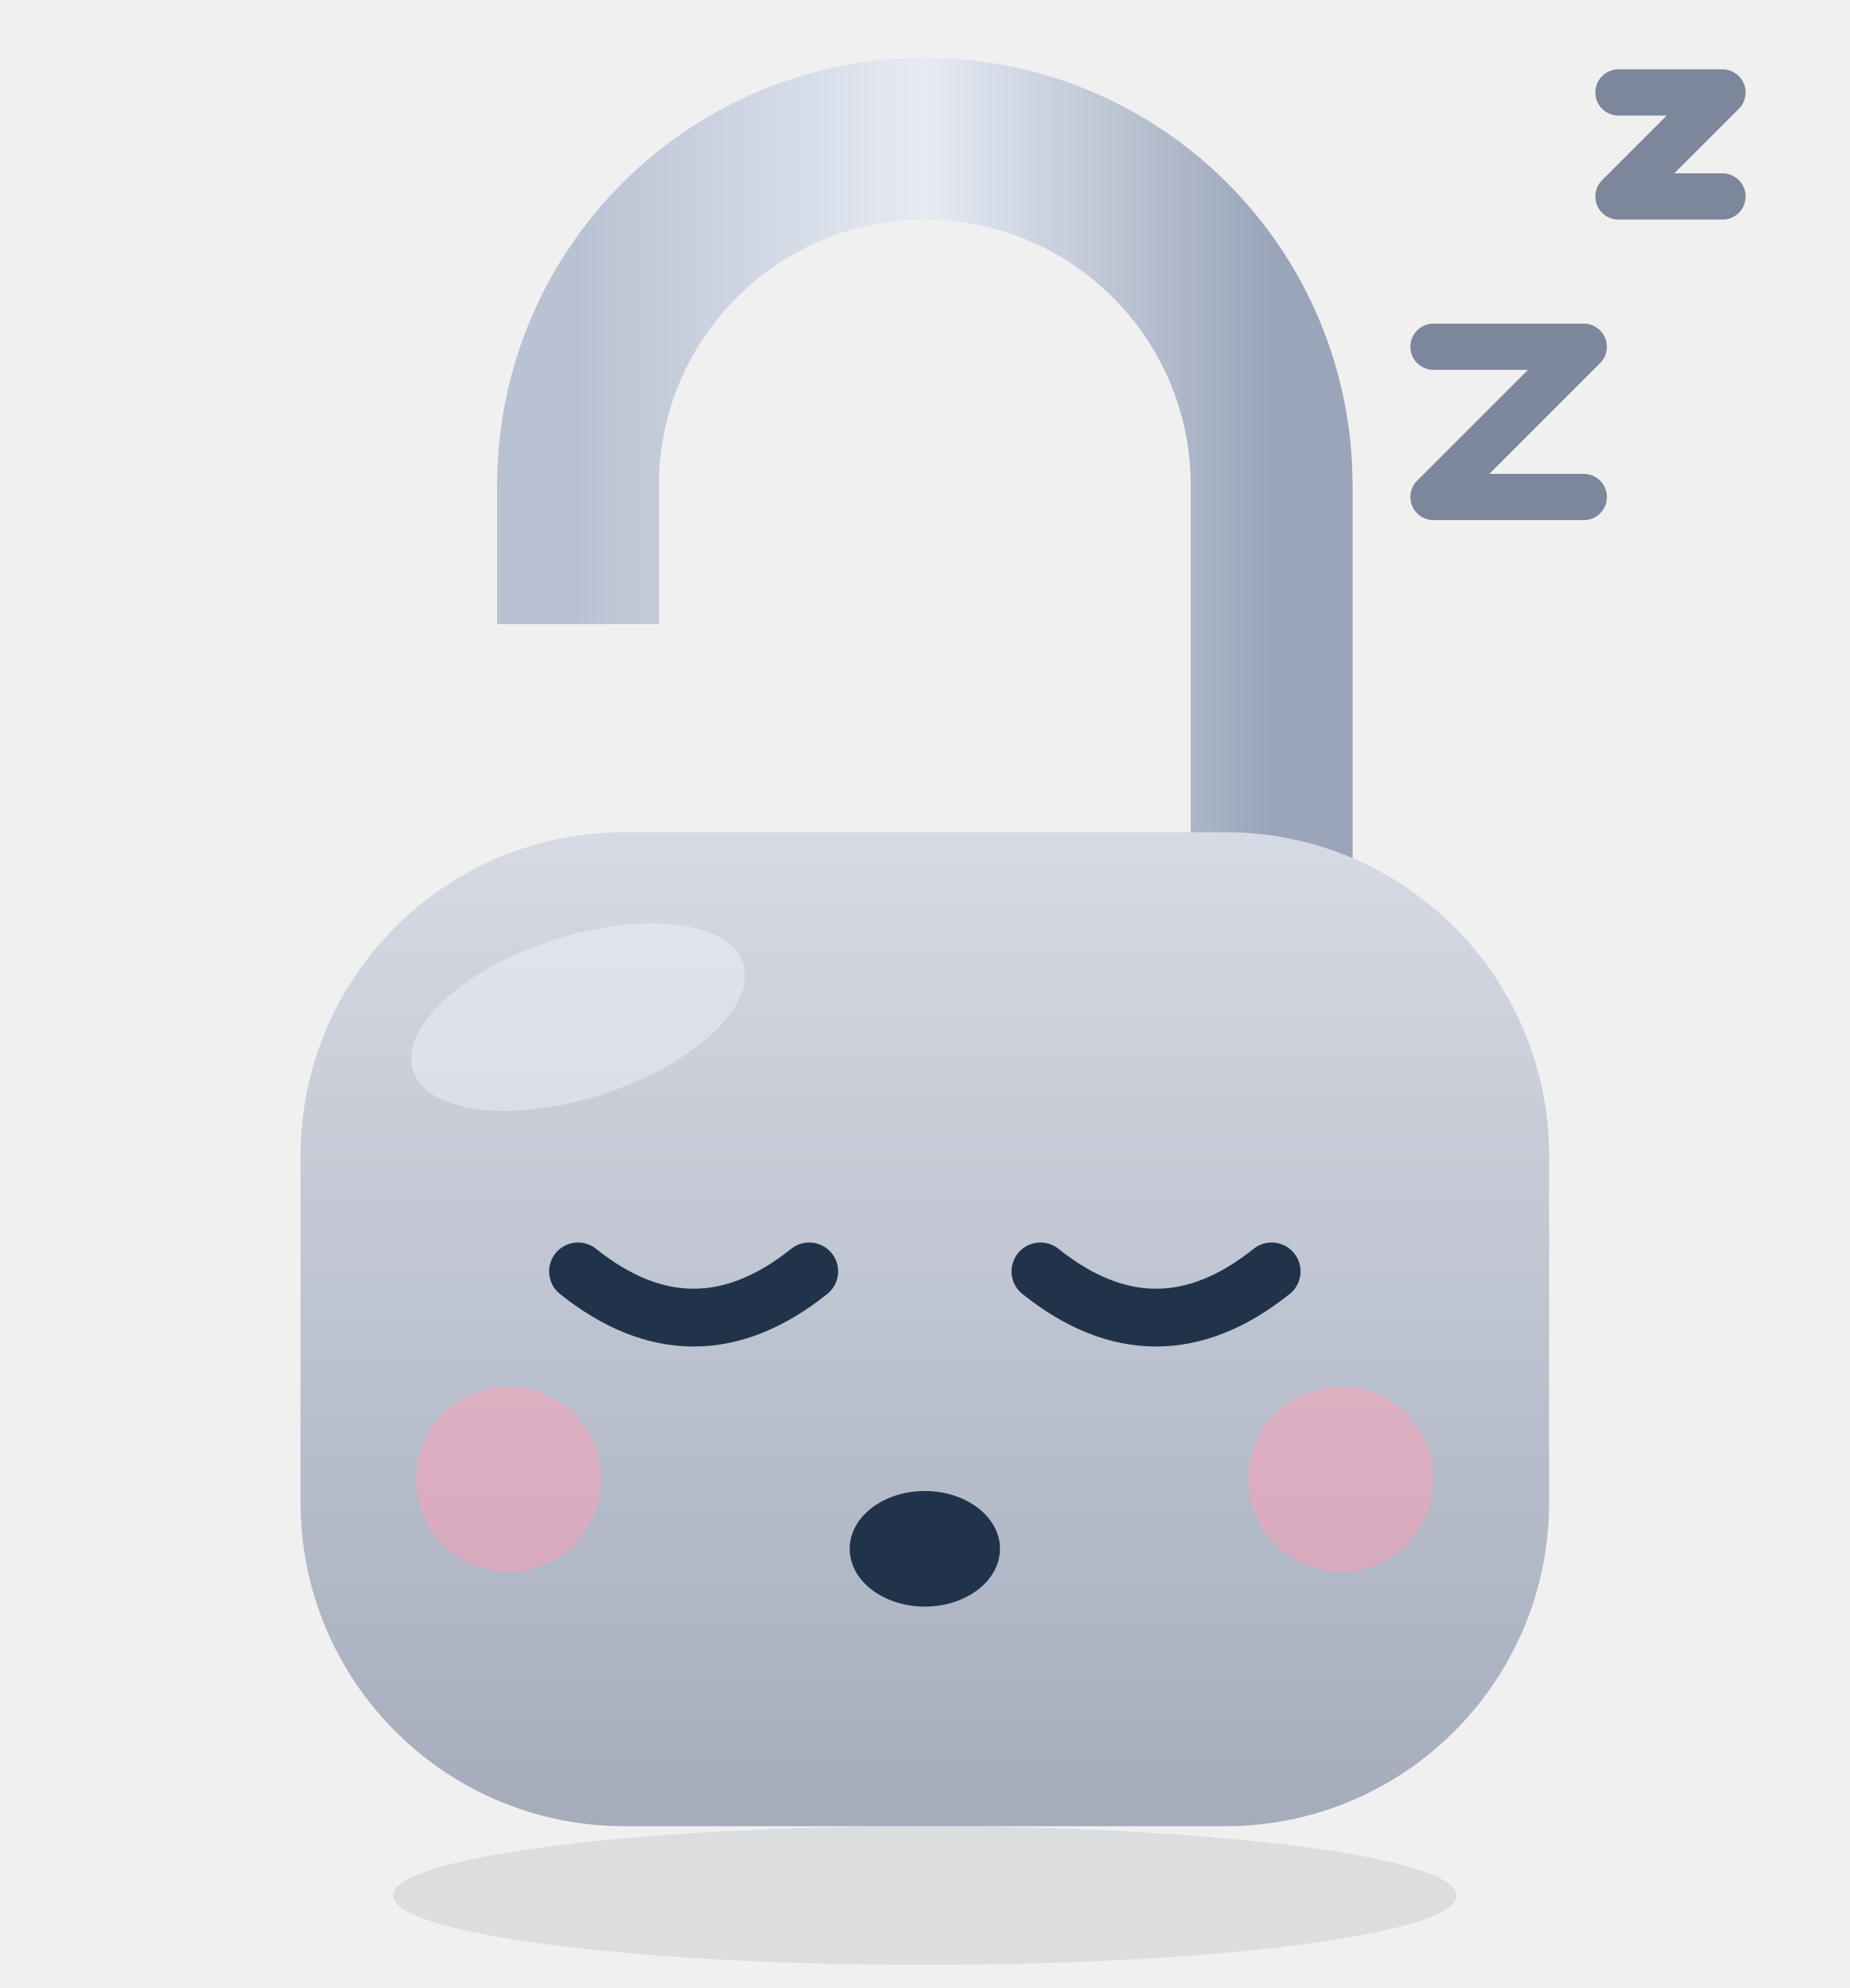
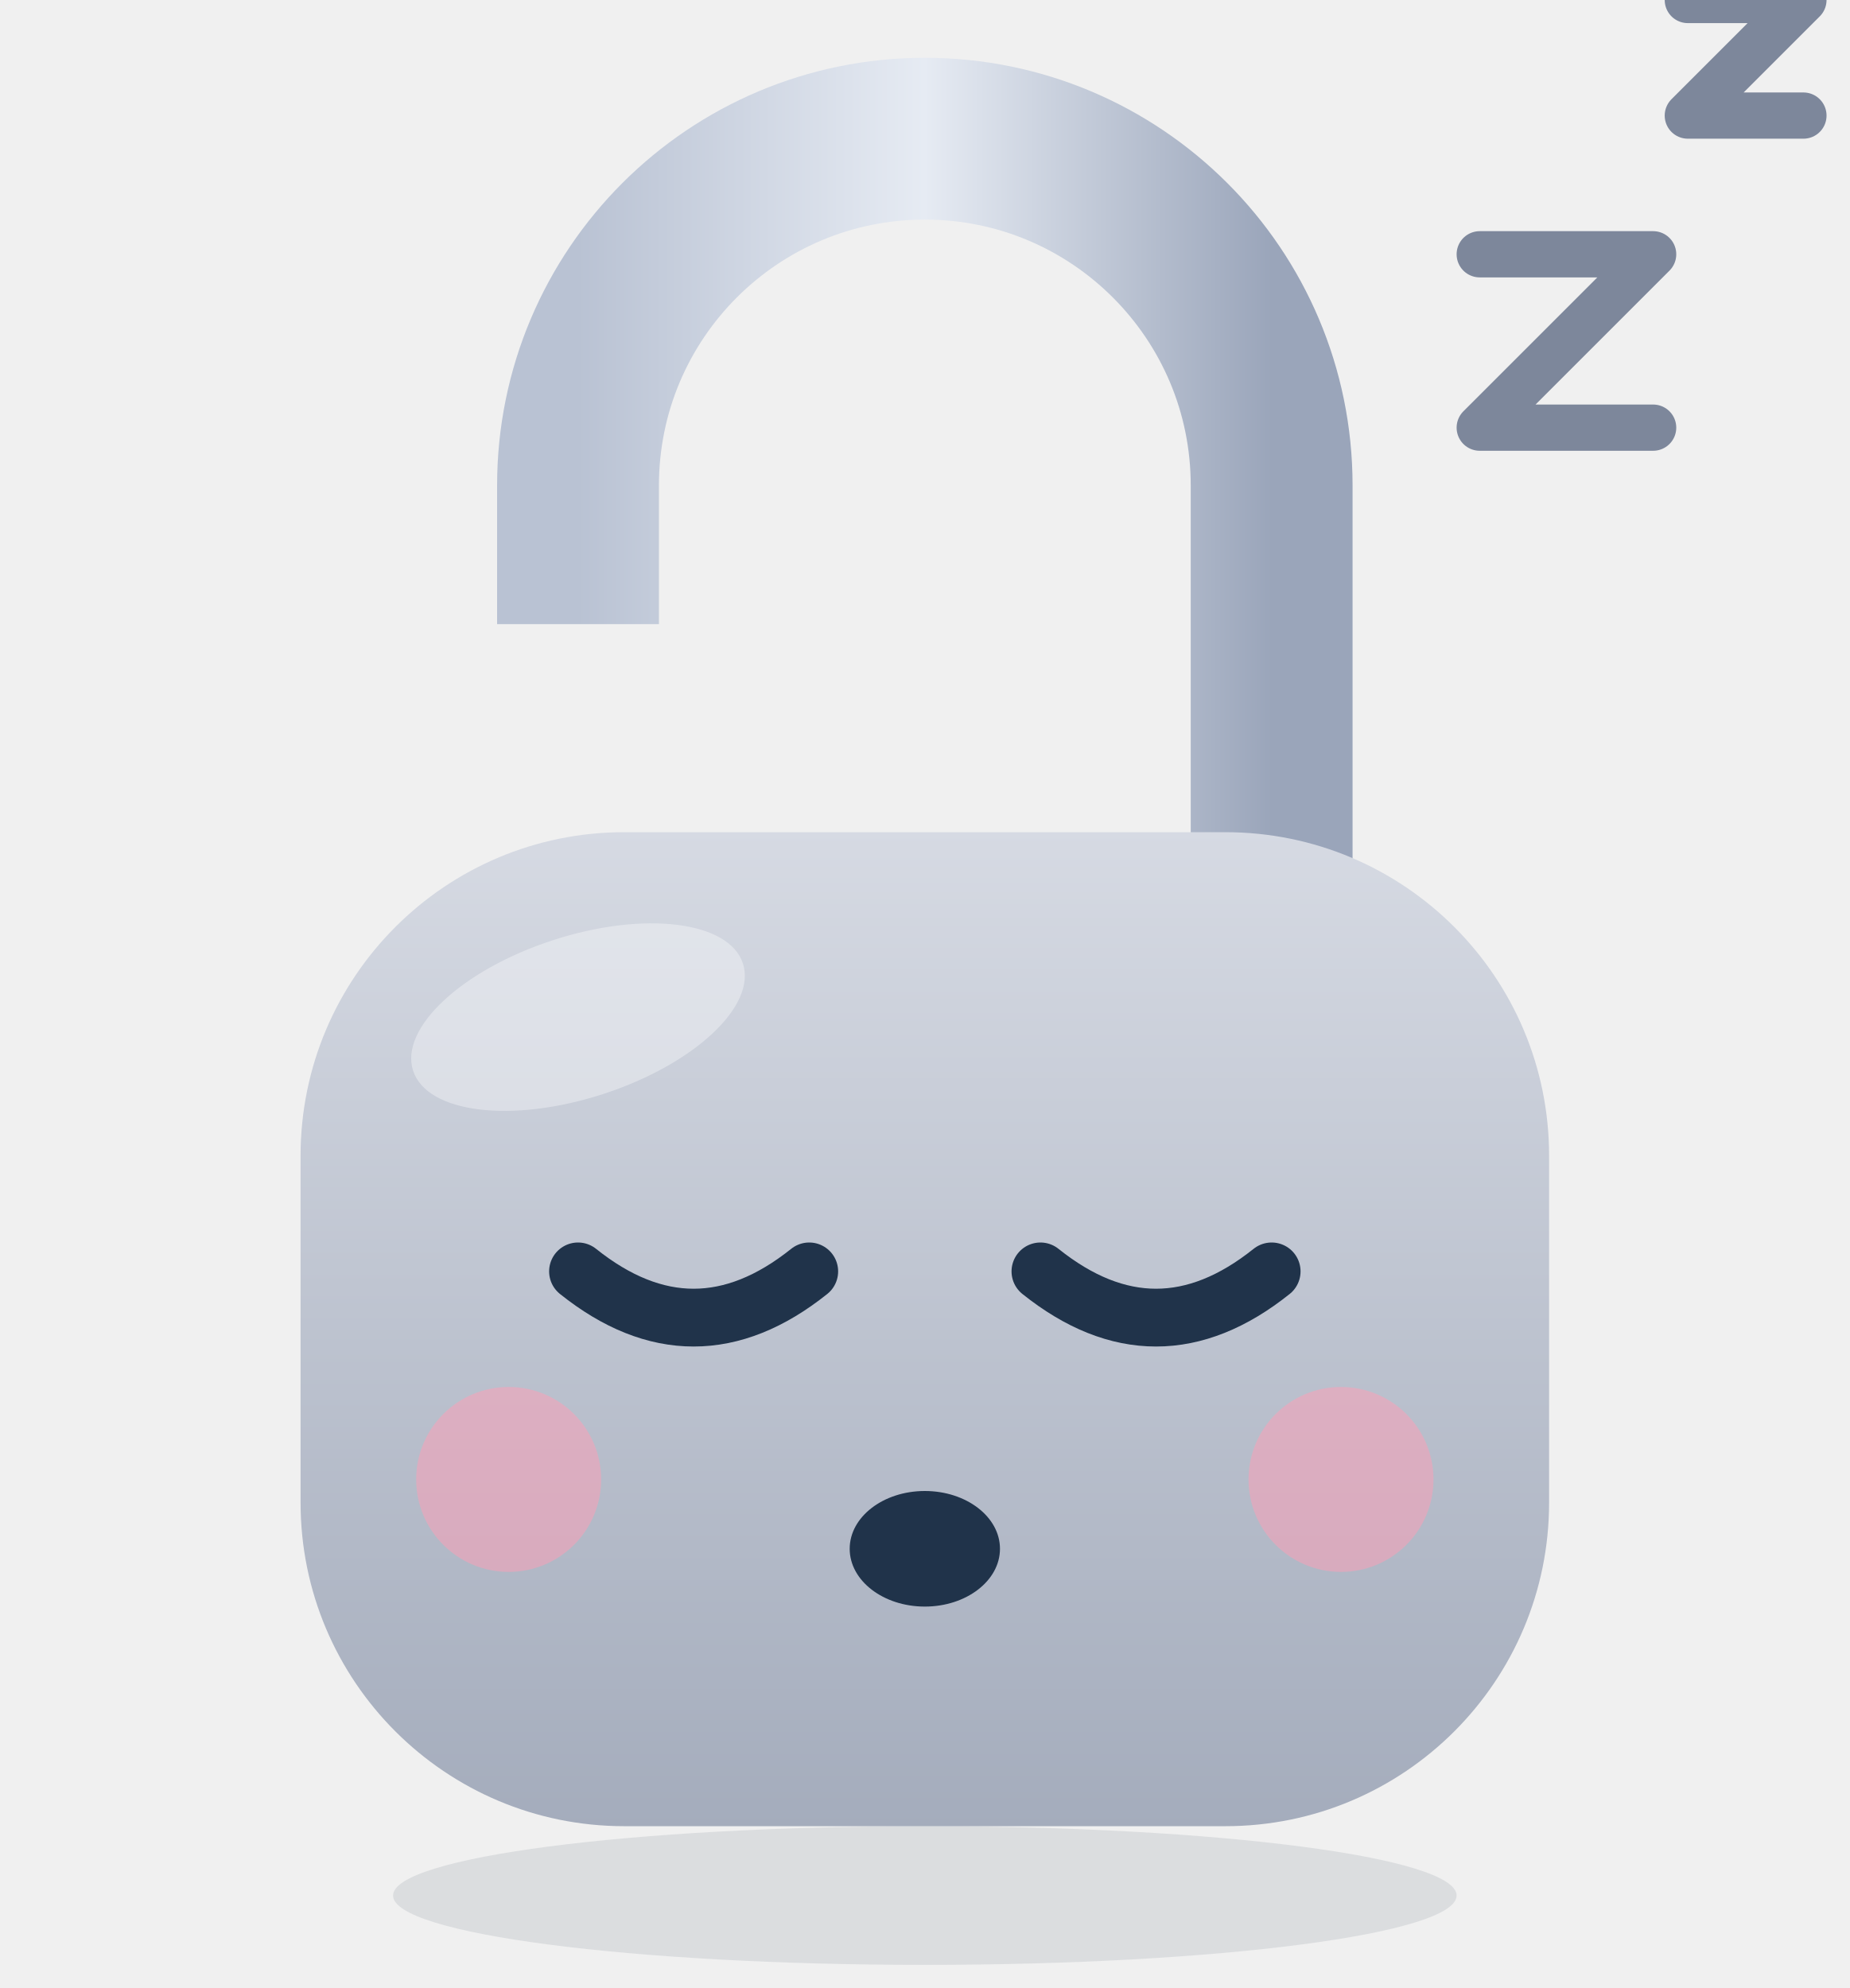
<svg xmlns="http://www.w3.org/2000/svg" viewBox="0 0 160 172">
  <defs>
    <linearGradient id="b" x1="0" y1="0" x2="0" y2="1">
      <stop offset="0" stop-color="#d6dae3" />
      <stop offset="1" stop-color="#a4acbc" />
    </linearGradient>
    <linearGradient id="m" x1="0" y1="0" x2="1" y2="0">
      <stop offset="0" stop-color="#b9c2d3" />
      <stop offset=".5" stop-color="#e6ebf3" />
      <stop offset="1" stop-color="#9aa5ba" />
    </linearGradient>
  </defs>
  <ellipse cx="80" cy="164" rx="46" ry="6" fill="#20334a" opacity=".1" />
  <path d="M110 80V42a30 30 0 0 0-60 0v12" fill="none" stroke="url(#m)" stroke-width="14" />
  <rect x="26" y="72" width="108" height="86" rx="28" fill="url(#b)" />
  <ellipse cx="50" cy="88" rx="15" ry="7" fill="#fff" opacity=".35" transform="rotate(-18 50 88)" />
  <path d="M50 110q10 8 20 0M90 110q10 8 20 0" fill="none" stroke="#20334a" stroke-width="5" stroke-linecap="round" />
  <circle cx="44" cy="128" r="8" fill="#ff9eb5" opacity=".5" />
  <circle cx="116" cy="128" r="8" fill="#ff9eb5" opacity=".5" />
  <ellipse cx="80" cy="134" rx="6.5" ry="5" fill="#20334a" />
-   <path d="M124 30h13l-13 13h13" fill="none" stroke="#7d879b" stroke-width="4" stroke-linecap="round" stroke-linejoin="round" />
-   <path d="M140 8h9l-9 9h9" fill="none" stroke="#7d879b" stroke-width="4" stroke-linecap="round" stroke-linejoin="round" />
+   <path d="M128 22h15l-15 15h15" fill="none" stroke="#7d879b" stroke-width="4" stroke-linecap="round" stroke-linejoin="round" />
+   <path d="M146 0h10l-10 10h10" fill="none" stroke="#7d879b" stroke-width="4" stroke-linecap="round" stroke-linejoin="round" />
</svg>
